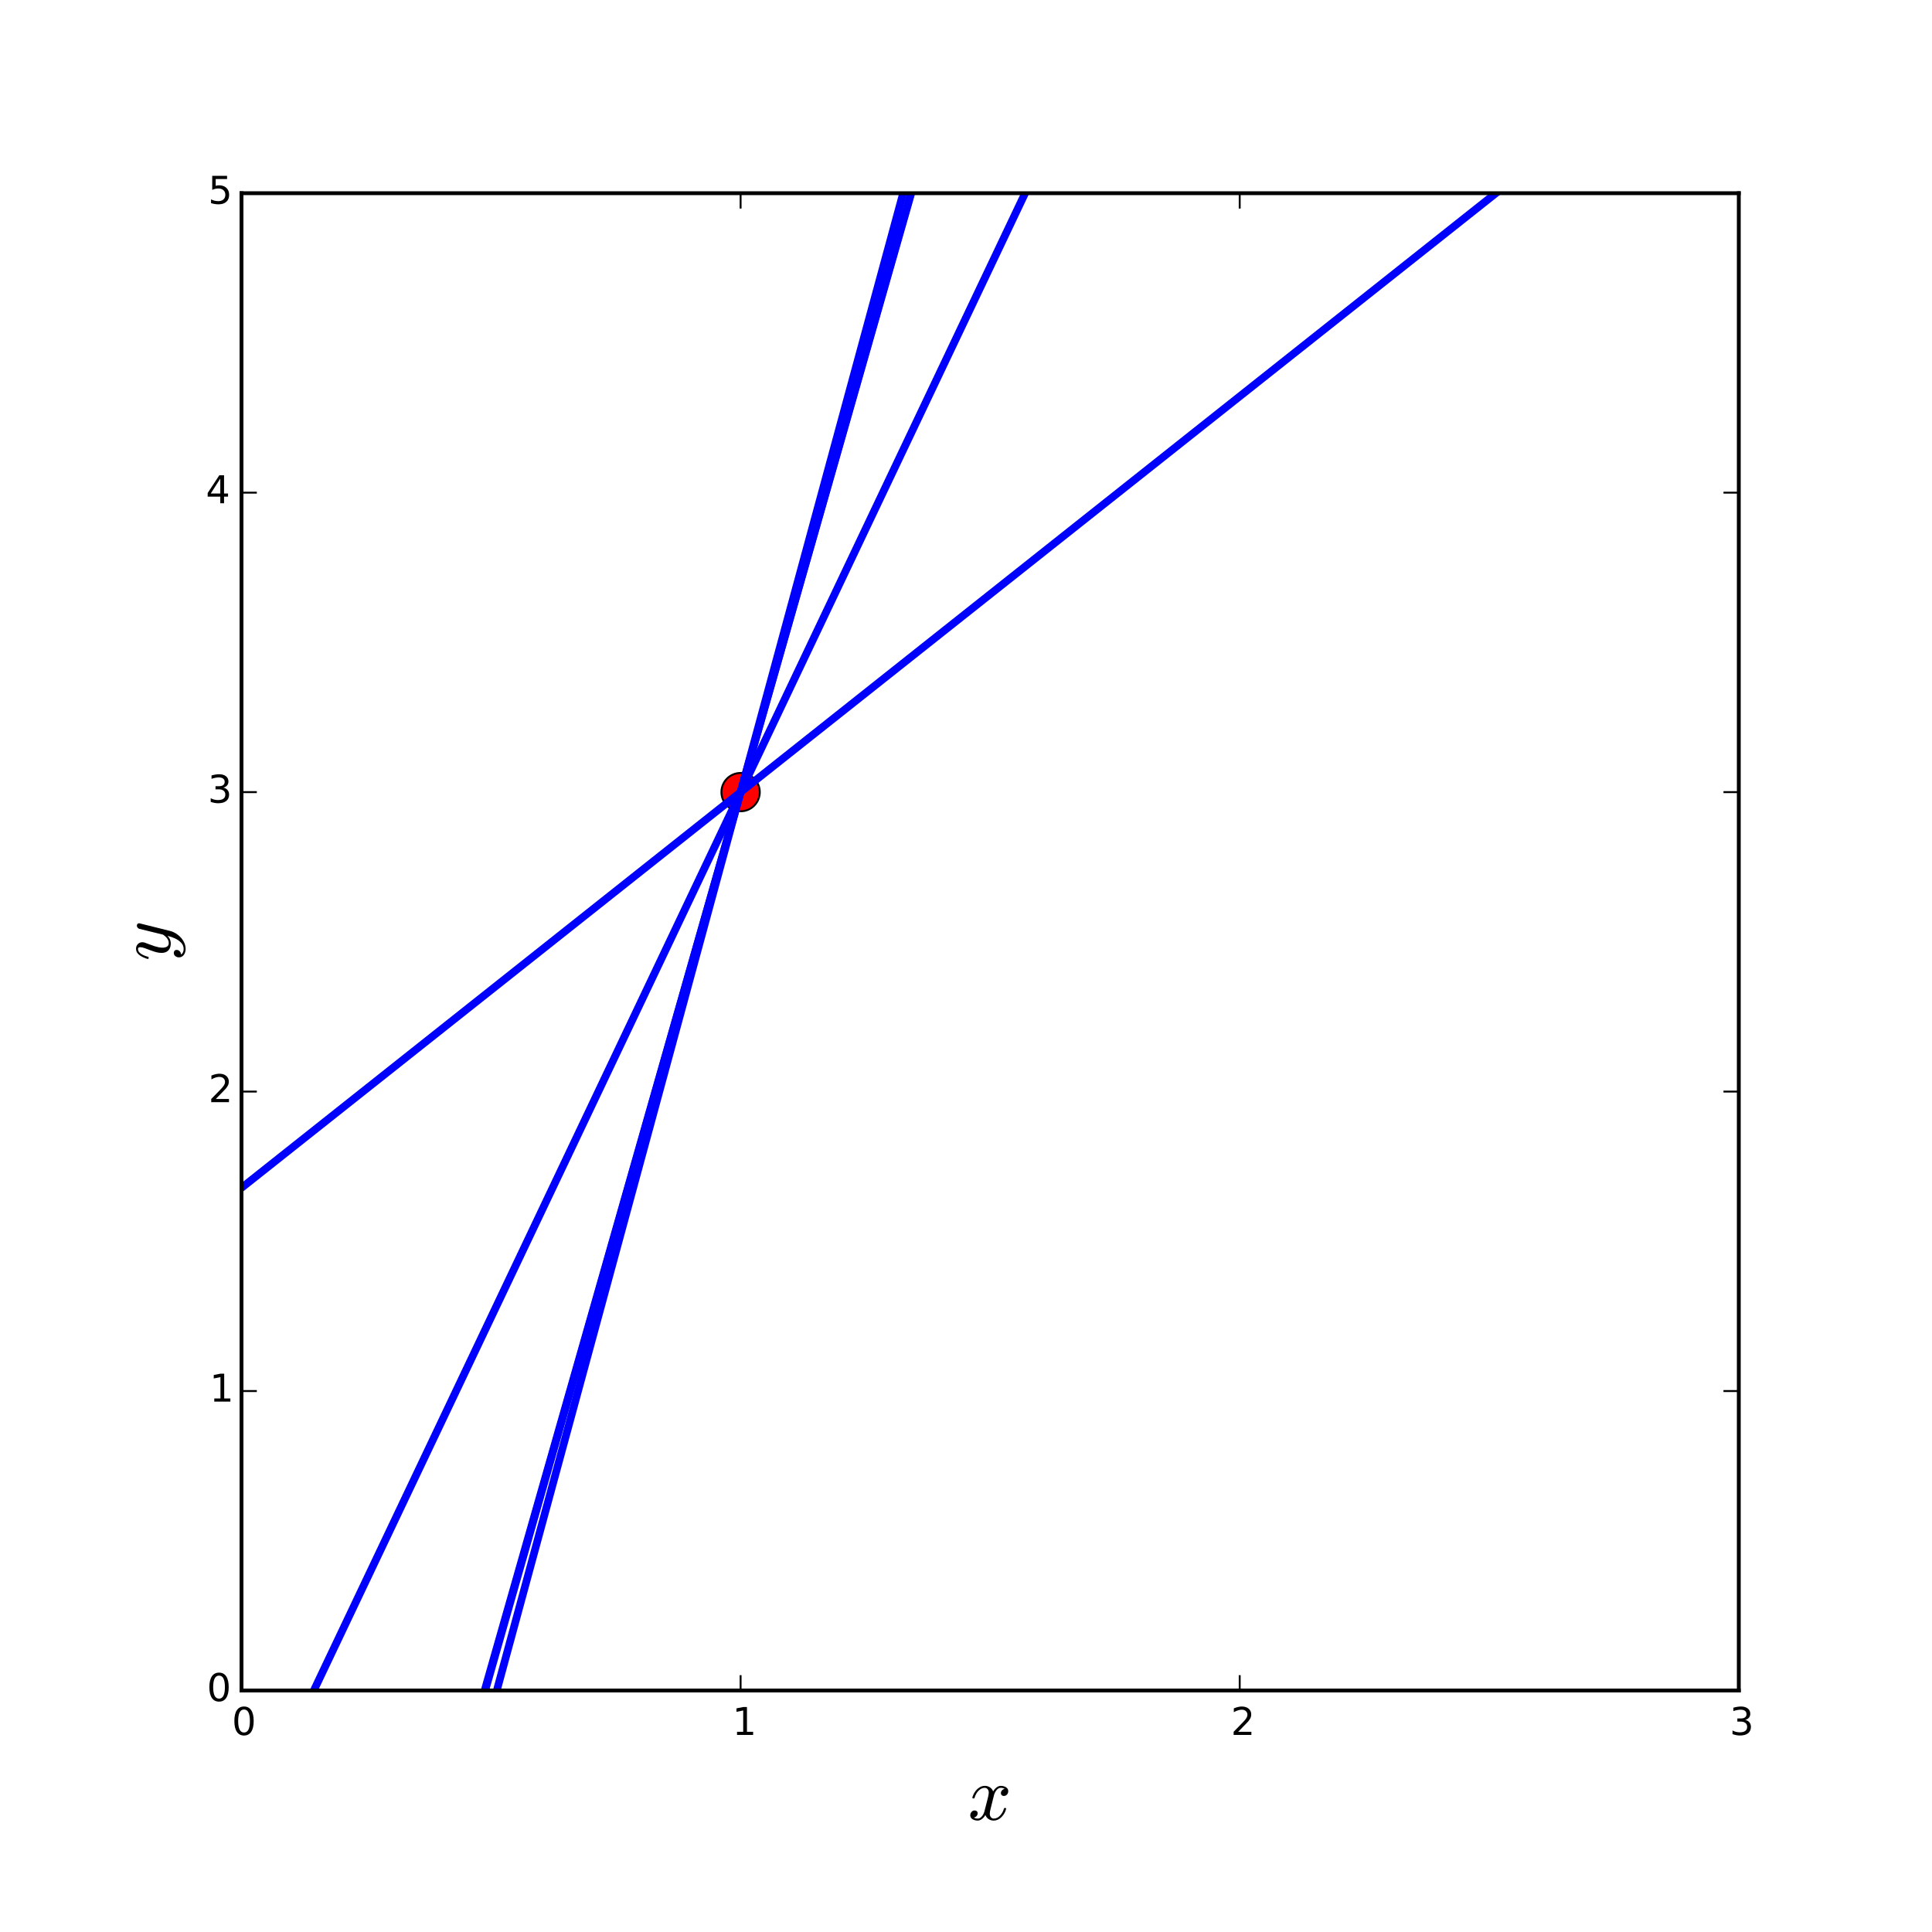
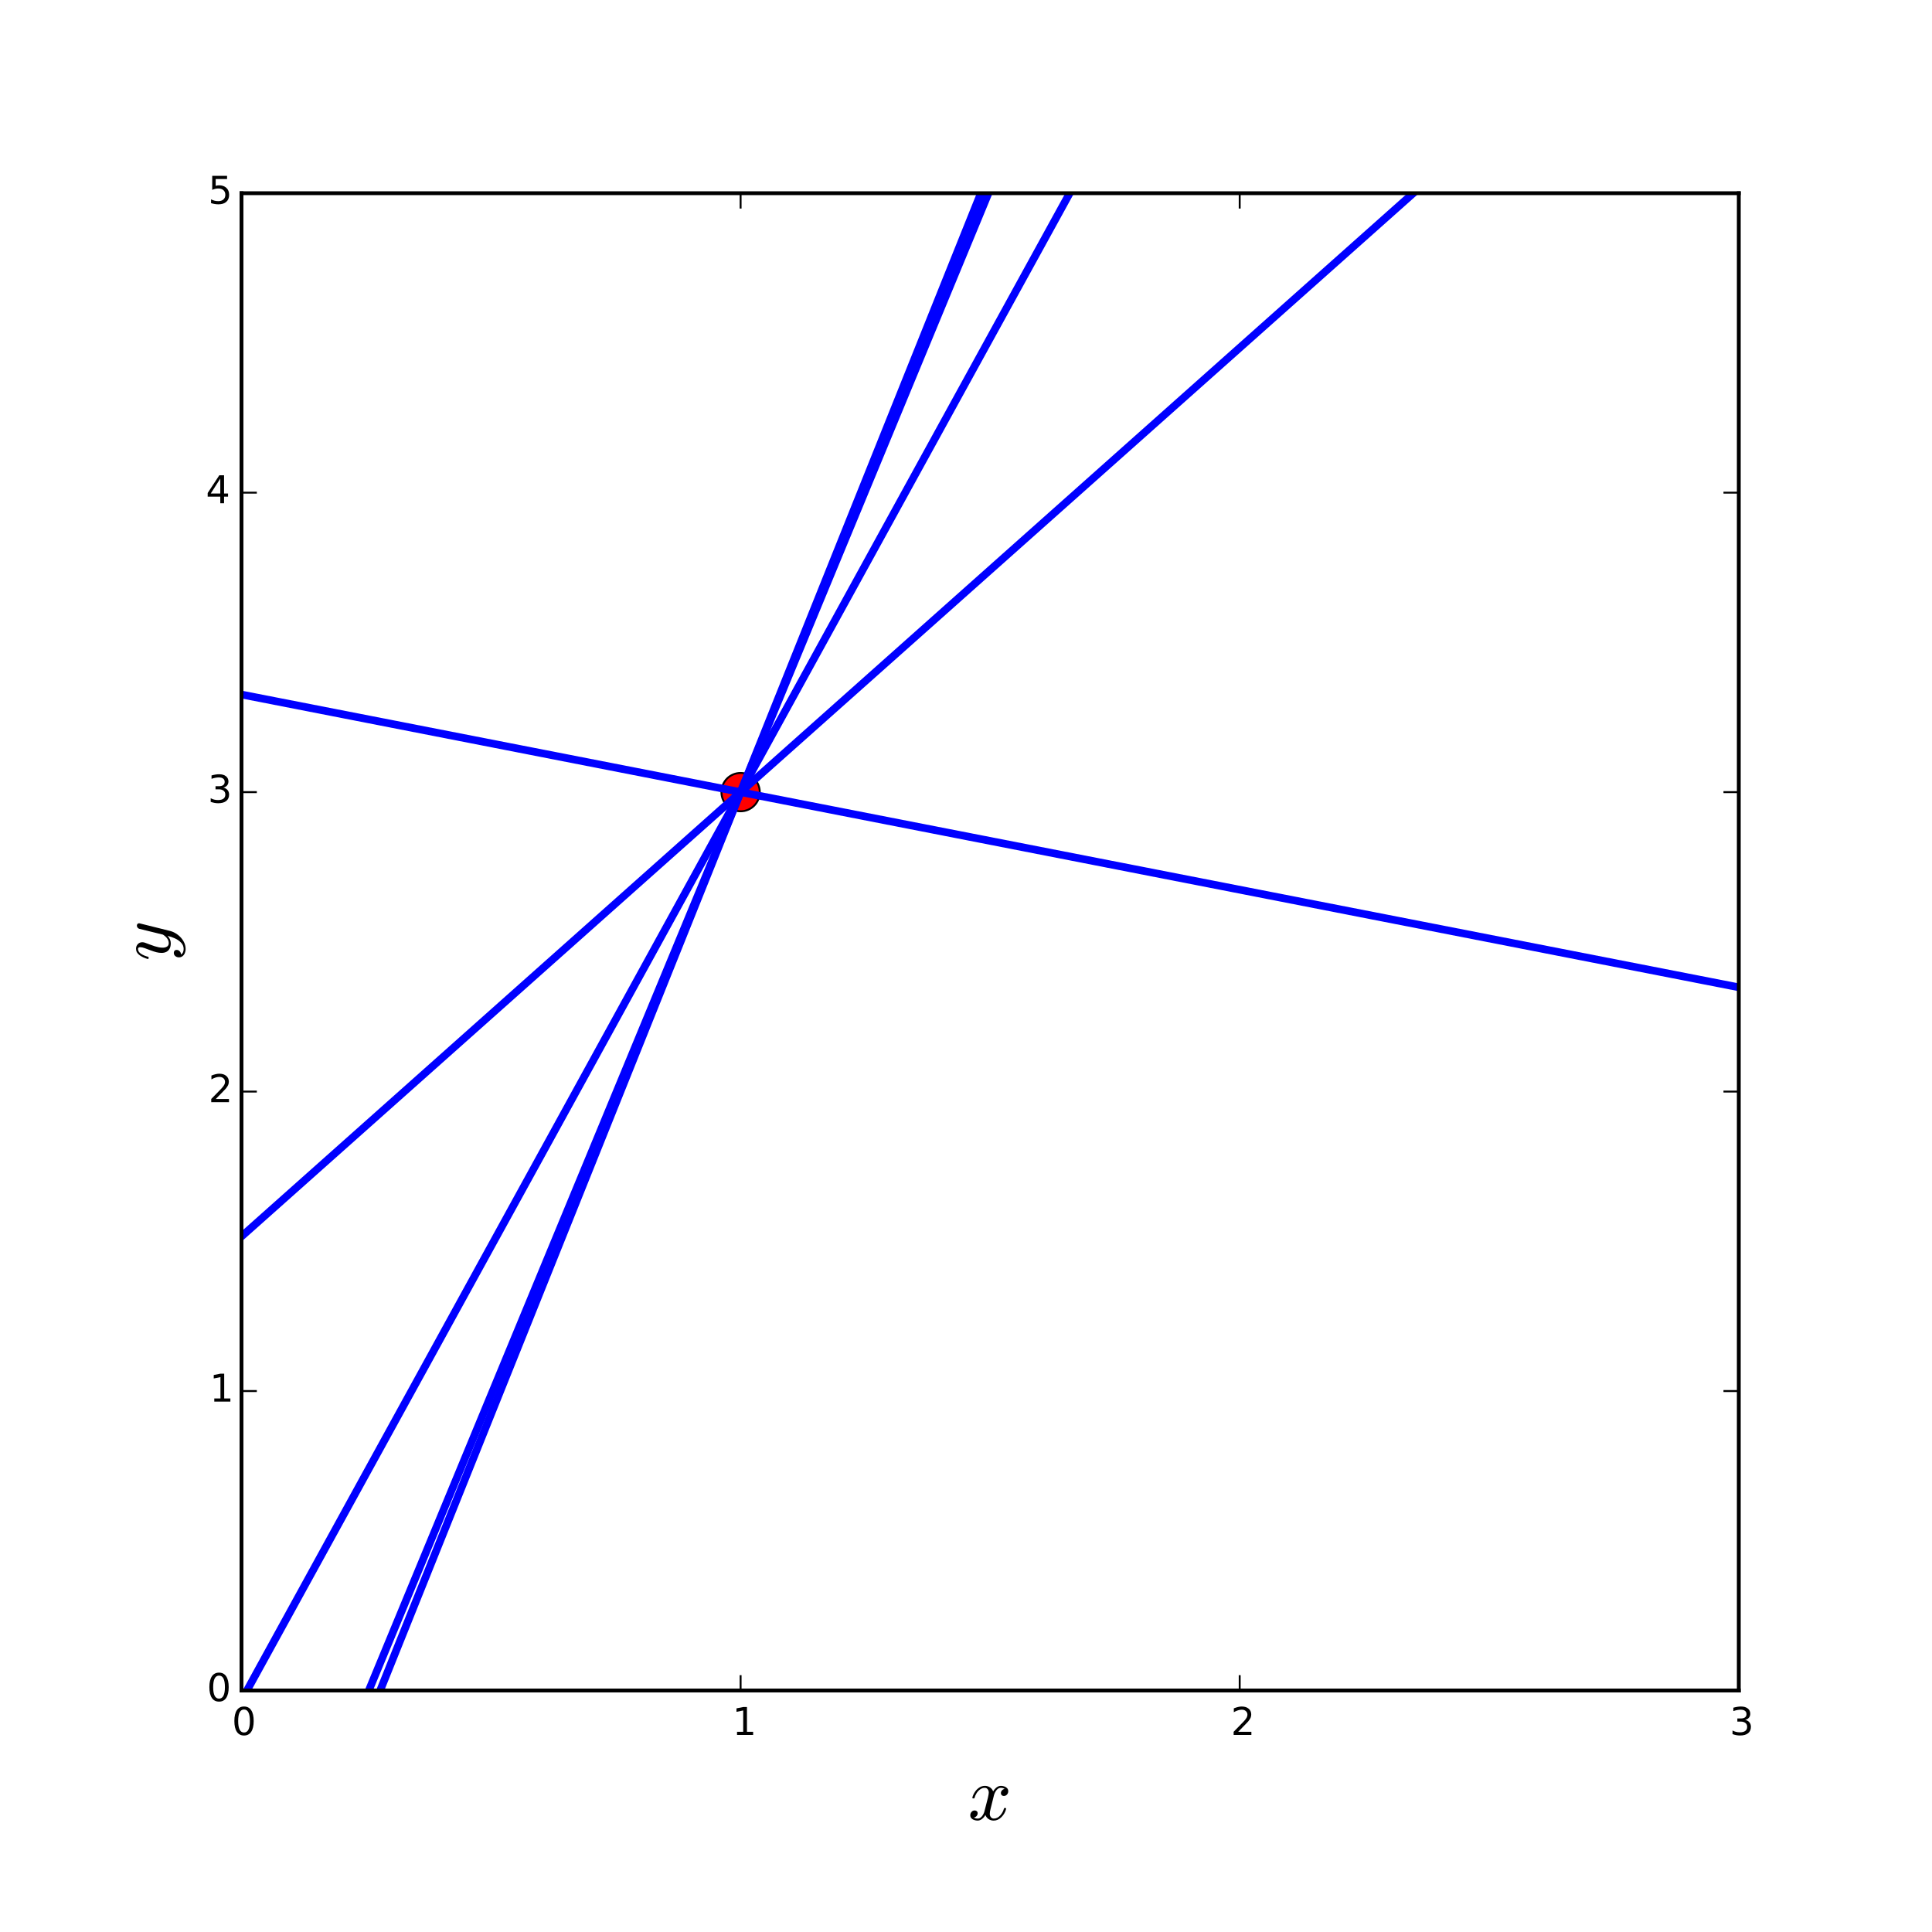
<svg xmlns="http://www.w3.org/2000/svg" xmlns:xlink="http://www.w3.org/1999/xlink" height="504pt" version="1.1" viewBox="0 0 504 504" width="504pt">
  <defs>
    <style type="text/css">
*{stroke-linecap:butt;stroke-linejoin:round;}
  </style>
  </defs>
  <g id="figure_1">
    <g id="patch_1">
      <path d=" M0 504 L504 504 L504 0 L0 0 z " style="fill:#ffffff;" />
    </g>
    <g id="axes_1">
      <g id="patch_2">
        <path d=" M63 441 L453.6 441 L453.6 50.4 L63 50.4 z " style="fill:#ffffff;" />
      </g>
      <g id="line2d_1">
        <defs>
          <path d=" M0 5 C1.326 5 2.598 4.473 3.536 3.536 C4.473 2.598 5 1.326 5 0 C5 -1.326 4.473 -2.598 3.536 -3.536 C2.598 -4.473 1.326 -5 0 -5 C-1.326 -5 -2.598 -4.473 -3.536 -3.536 C-4.473 -2.598 -5 -1.326 -5 0 C-5 1.326 -4.473 2.598 -3.536 3.536 C-2.598 4.473 -1.326 5 0 5 z " id="m8056b39326" style="stroke:#000000;stroke-width:0.5;" />
        </defs>
        <g clip-path="url(#p41d7ee9abc)">
          <use style="fill:#ff0000;stroke:#000000;stroke-width:0.5;" x="193.2" xlink:href="#m8056b39326" y="206.64" />
        </g>
      </g>
      <g id="line2d_2">
-         <path clip-path="url(#p41d7ee9abc)" d=" M63 686.413 M112.232 505 L249.549 -1" style="fill:none;stroke:#0000ff;stroke-linecap:square;stroke-width:2;" />
+         <path clip-path="url(#p41d7ee9abc)" d=" M63 443.589 L307.295 -1" style="fill:none;stroke:#0000ff;stroke-linecap:square;stroke-width:2;" />
      </g>
      <g id="line2d_3">
-         <path clip-path="url(#p41d7ee9abc)" d=" M63 663.592 M108.188 505 L252.363 -1" style="fill:none;stroke:#0000ff;stroke-linecap:square;stroke-width:2;" />
+         <path clip-path="url(#p41d7ee9abc)" d=" M63 181.181 L453.6 257.558" style="fill:none;stroke:#0000ff;stroke-linecap:square;stroke-width:2;" />
      </g>
      <g id="line2d_4">
-         <path clip-path="url(#p41d7ee9abc)" d=" M63 309.882 L453.6 0.156" style="fill:none;stroke:#0000ff;stroke-linecap:square;stroke-width:2;" />
+         <path clip-path="url(#p41d7ee9abc)" d=" M63 531.155 M73.494 505 L276.508 -1" style="fill:none;stroke:#0000ff;stroke-linecap:square;stroke-width:2;" />
      </g>
      <g id="line2d_5">
-         <path clip-path="url(#p41d7ee9abc)" d=" M63 664.639 M108.382 505 L252.228 -1" style="fill:none;stroke:#0000ff;stroke-linecap:square;stroke-width:2;" />
+         <path clip-path="url(#p41d7ee9abc)" d=" M63 322.559 L426.422 -1" style="fill:none;stroke:#0000ff;stroke-linecap:square;stroke-width:2;" />
      </g>
      <g id="line2d_6">
-         <path clip-path="url(#p41d7ee9abc)" d=" M63 480.715 L291.84 -1" style="fill:none;stroke:#0000ff;stroke-linecap:square;stroke-width:2;" />
+         <path clip-path="url(#p41d7ee9abc)" d=" M63 521.241 M69.721 505 L279.133 -1" style="fill:none;stroke:#0000ff;stroke-linecap:square;stroke-width:2;" />
      </g>
      <g id="patch_3">
-         <path d=" M63 441 L453.6 441" style="fill:none;stroke:#000000;stroke-linecap:square;stroke-linejoin:miter;" />
+         <path d=" M63 441 L63 50.4" style="fill:none;stroke:#000000;stroke-linecap:square;stroke-linejoin:miter;" />
      </g>
      <g id="patch_4">
        <path d=" M453.6 441 L453.6 50.4" style="fill:none;stroke:#000000;stroke-linecap:square;stroke-linejoin:miter;" />
      </g>
      <g id="patch_5">
+         <path d=" M63 441 L453.6 441" style="fill:none;stroke:#000000;stroke-linecap:square;stroke-linejoin:miter;" />
+       </g>
+       <g id="patch_6">
        <path d=" M63 50.4 L453.6 50.4" style="fill:none;stroke:#000000;stroke-linecap:square;stroke-linejoin:miter;" />
-       </g>
-       <g id="patch_6">
-         <path d=" M63 441 L63 50.4" style="fill:none;stroke:#000000;stroke-linecap:square;stroke-linejoin:miter;" />
      </g>
      <g id="matplotlib.axis_1">
        <g id="xtick_1">
          <g id="line2d_7">
            <defs>
              <path d=" M0 0 L0 -4" id="mc7db9fdffb" style="stroke:#000000;stroke-width:0.5;" />
            </defs>
            <g>
              <use style="stroke:#000000;stroke-width:0.5;" x="63.0" xlink:href="#mc7db9fdffb" y="441.0" />
            </g>
          </g>
          <g id="line2d_8">
            <defs>
              <path d=" M0 0 L0 4" id="m5a7d422ac3" style="stroke:#000000;stroke-width:0.5;" />
            </defs>
            <g>
              <use style="stroke:#000000;stroke-width:0.5;" x="63.0" xlink:href="#m5a7d422ac3" y="50.4" />
            </g>
          </g>
          <g id="text_1">
            <defs>
              <path d=" M31.781 66.406 Q24.172 66.406 20.328 58.906 Q16.5 51.422 16.5 36.375 Q16.5 21.391 20.328 13.891 Q24.172 6.391 31.781 6.391 Q39.453 6.391 43.281 13.891 Q47.125 21.391 47.125 36.375 Q47.125 51.422 43.281 58.906 Q39.453 66.406 31.781 66.406 M31.781 74.219 Q44.047 74.219 50.516 64.516 Q56.984 54.828 56.984 36.375 Q56.984 17.969 50.516 8.266 Q44.047 -1.422 31.781 -1.422 Q19.531 -1.422 13.062 8.266 Q6.594 17.969 6.594 36.375 Q6.594 54.828 13.062 64.516 Q19.531 74.219 31.781 74.219" id="BitstreamVeraSans-Roman-30" />
            </defs>
            <g transform="translate(60.48047 452.5984)scale(0.1 -0.1)">
              <use xlink:href="#BitstreamVeraSans-Roman-30" />
            </g>
          </g>
        </g>
        <g id="xtick_2">
          <g id="line2d_9">
            <g>
              <use style="stroke:#000000;stroke-width:0.5;" x="193.2" xlink:href="#mc7db9fdffb" y="441.0" />
            </g>
          </g>
          <g id="line2d_10">
            <g>
              <use style="stroke:#000000;stroke-width:0.5;" x="193.2" xlink:href="#m5a7d422ac3" y="50.4" />
            </g>
          </g>
          <g id="text_2">
            <defs>
              <path d=" M12.406 8.297 L28.516 8.297 L28.516 63.922 L10.984 60.406 L10.984 69.391 L28.422 72.906 L38.281 72.906 L38.281 8.297 L54.391 8.297 L54.391 0 L12.406 0 z " id="BitstreamVeraSans-Roman-31" />
            </defs>
            <g transform="translate(191.0297 452.5984)scale(0.1 -0.1)">
              <use xlink:href="#BitstreamVeraSans-Roman-31" />
            </g>
          </g>
        </g>
        <g id="xtick_3">
          <g id="line2d_11">
            <g>
              <use style="stroke:#000000;stroke-width:0.5;" x="323.4" xlink:href="#mc7db9fdffb" y="441.0" />
            </g>
          </g>
          <g id="line2d_12">
            <g>
              <use style="stroke:#000000;stroke-width:0.5;" x="323.4" xlink:href="#m5a7d422ac3" y="50.4" />
            </g>
          </g>
          <g id="text_3">
            <defs>
              <path d=" M19.188 8.297 L53.609 8.297 L53.609 0 L7.328 0 L7.328 8.297 Q12.938 14.109 22.625 23.891 Q32.328 33.688 34.812 36.531 Q39.547 41.844 41.422 45.531 Q43.312 49.219 43.312 52.781 Q43.312 58.594 39.234 62.25 Q35.156 65.922 28.609 65.922 Q23.969 65.922 18.812 64.312 Q13.672 62.703 7.812 59.422 L7.812 69.391 Q13.766 71.781 18.938 73 Q24.125 74.219 28.422 74.219 Q39.75 74.219 46.484 68.547 Q53.219 62.891 53.219 53.422 Q53.219 48.922 51.531 44.891 Q49.859 40.875 45.406 35.406 Q44.188 33.984 37.641 27.219 Q31.109 20.453 19.188 8.297" id="BitstreamVeraSans-Roman-32" />
            </defs>
            <g transform="translate(321.0859 452.5984)scale(0.1 -0.1)">
              <use xlink:href="#BitstreamVeraSans-Roman-32" />
            </g>
          </g>
        </g>
        <g id="xtick_4">
          <g id="line2d_13">
            <g>
              <use style="stroke:#000000;stroke-width:0.5;" x="453.6" xlink:href="#mc7db9fdffb" y="441.0" />
            </g>
          </g>
          <g id="line2d_14">
            <g>
              <use style="stroke:#000000;stroke-width:0.5;" x="453.6" xlink:href="#m5a7d422ac3" y="50.4" />
            </g>
          </g>
          <g id="text_4">
            <defs>
              <path d=" M40.578 39.312 Q47.656 37.797 51.625 33 Q55.609 28.219 55.609 21.188 Q55.609 10.406 48.188 4.484 Q40.766 -1.422 27.094 -1.422 Q22.516 -1.422 17.656 -0.516 Q12.797 0.391 7.625 2.203 L7.625 11.719 Q11.719 9.328 16.594 8.109 Q21.484 6.891 26.812 6.891 Q36.078 6.891 40.938 10.547 Q45.797 14.203 45.797 21.188 Q45.797 27.641 41.281 31.266 Q36.766 34.906 28.719 34.906 L20.219 34.906 L20.219 43.016 L29.109 43.016 Q36.375 43.016 40.234 45.922 Q44.094 48.828 44.094 54.297 Q44.094 59.906 40.109 62.906 Q36.141 65.922 28.719 65.922 Q24.656 65.922 20.016 65.031 Q15.375 64.156 9.812 62.312 L9.812 71.094 Q15.438 72.656 20.344 73.438 Q25.25 74.219 29.594 74.219 Q40.828 74.219 47.359 69.109 Q53.906 64.016 53.906 55.328 Q53.906 49.266 50.438 45.094 Q46.969 40.922 40.578 39.312" id="BitstreamVeraSans-Roman-33" />
            </defs>
            <g transform="translate(451.2008 452.5984)scale(0.1 -0.1)">
              <use xlink:href="#BitstreamVeraSans-Roman-33" />
            </g>
          </g>
        </g>
        <g id="text_5">
          <defs>
            <path d=" M7.812 2.875 Q9.578 1.516 12.797 1.516 Q15.922 1.516 18.312 4.516 Q20.703 7.516 21.578 11.078 L26.125 28.812 Q27.203 33.641 27.203 35.406 Q27.203 37.891 25.812 39.75 Q24.422 41.609 21.922 41.609 Q18.75 41.609 15.969 39.625 Q13.188 37.641 11.281 34.594 Q9.375 31.547 8.594 28.422 Q8.406 27.781 7.812 27.781 L6.594 27.781 Q5.812 27.781 5.812 28.719 L5.812 29 Q6.781 32.719 9.125 36.25 Q11.469 39.797 14.859 41.984 Q18.266 44.188 22.125 44.188 Q25.781 44.188 28.734 42.234 Q31.688 40.281 32.906 36.922 Q34.625 39.984 37.281 42.078 Q39.938 44.188 43.109 44.188 Q45.266 44.188 47.5 43.422 Q49.75 42.672 51.172 41.109 Q52.594 39.547 52.594 37.203 Q52.594 34.672 50.953 32.828 Q49.312 31 46.781 31 Q45.172 31 44.094 32.031 Q43.016 33.062 43.016 34.625 Q43.016 36.719 44.453 38.297 Q45.906 39.891 47.906 40.188 Q46.094 41.609 42.922 41.609 Q39.703 41.609 37.328 38.625 Q34.969 35.641 33.984 31.984 L29.594 14.312 Q28.516 10.297 28.516 7.719 Q28.516 5.172 29.953 3.344 Q31.391 1.516 33.797 1.516 Q38.484 1.516 42.156 5.641 Q45.844 9.766 47.016 14.703 Q47.219 15.281 47.797 15.281 L49.031 15.281 Q49.422 15.281 49.656 15.016 Q49.906 14.75 49.906 14.406 Q49.906 14.312 49.812 14.109 Q48.391 8.156 43.844 3.516 Q39.312 -1.125 33.594 -1.125 Q29.938 -1.125 26.984 0.844 Q24.031 2.828 22.797 6.203 Q21.234 3.266 18.469 1.062 Q15.719 -1.125 12.594 -1.125 Q10.453 -1.125 8.172 -0.359 Q5.906 0.391 4.484 1.953 Q3.078 3.516 3.078 5.906 Q3.078 8.25 4.703 10.172 Q6.344 12.109 8.797 12.109 Q10.453 12.109 11.578 11.109 Q12.703 10.109 12.703 8.5 Q12.703 6.391 11.297 4.828 Q9.906 3.266 7.812 2.875" id="Cmmi10-78" />
          </defs>
          <g transform="translate(252.5 474.875)scale(0.2 -0.2)">
            <use transform="translate(0.0 0.8125)" xlink:href="#Cmmi10-78" />
          </g>
        </g>
      </g>
      <g id="matplotlib.axis_2">
        <g id="ytick_1">
          <g id="line2d_15">
            <defs>
              <path d=" M0 0 L4 0" id="md7965d1ba0" style="stroke:#000000;stroke-width:0.5;" />
            </defs>
            <g>
              <use style="stroke:#000000;stroke-width:0.5;" x="63.0" xlink:href="#md7965d1ba0" y="441.0" />
            </g>
          </g>
          <g id="line2d_16">
            <defs>
              <path d=" M0 0 L-4 0" id="md9a1c1a7cd" style="stroke:#000000;stroke-width:0.5;" />
            </defs>
            <g>
              <use style="stroke:#000000;stroke-width:0.5;" x="453.6" xlink:href="#md9a1c1a7cd" y="441.0" />
            </g>
          </g>
          <g id="text_6">
            <g transform="translate(53.96094 443.7594)scale(0.1 -0.1)">
              <use xlink:href="#BitstreamVeraSans-Roman-30" />
            </g>
          </g>
        </g>
        <g id="ytick_2">
          <g id="line2d_17">
            <g>
              <use style="stroke:#000000;stroke-width:0.5;" x="63.0" xlink:href="#md7965d1ba0" y="362.88" />
            </g>
          </g>
          <g id="line2d_18">
            <g>
              <use style="stroke:#000000;stroke-width:0.5;" x="453.6" xlink:href="#md9a1c1a7cd" y="362.88" />
            </g>
          </g>
          <g id="text_7">
            <g transform="translate(54.65937 365.6394)scale(0.1 -0.1)">
              <use xlink:href="#BitstreamVeraSans-Roman-31" />
            </g>
          </g>
        </g>
        <g id="ytick_3">
          <g id="line2d_19">
            <g>
              <use style="stroke:#000000;stroke-width:0.5;" x="63.0" xlink:href="#md7965d1ba0" y="284.76" />
            </g>
          </g>
          <g id="line2d_20">
            <g>
              <use style="stroke:#000000;stroke-width:0.5;" x="453.6" xlink:href="#md9a1c1a7cd" y="284.76" />
            </g>
          </g>
          <g id="text_8">
            <g transform="translate(54.37188 287.5194)scale(0.1 -0.1)">
              <use xlink:href="#BitstreamVeraSans-Roman-32" />
            </g>
          </g>
        </g>
        <g id="ytick_4">
          <g id="line2d_21">
            <g>
              <use style="stroke:#000000;stroke-width:0.5;" x="63.0" xlink:href="#md7965d1ba0" y="206.64" />
            </g>
          </g>
          <g id="line2d_22">
            <g>
              <use style="stroke:#000000;stroke-width:0.5;" x="453.6" xlink:href="#md9a1c1a7cd" y="206.64" />
            </g>
          </g>
          <g id="text_9">
            <g transform="translate(54.20156 209.3994)scale(0.1 -0.1)">
              <use xlink:href="#BitstreamVeraSans-Roman-33" />
            </g>
          </g>
        </g>
        <g id="ytick_5">
          <g id="line2d_23">
            <g>
              <use style="stroke:#000000;stroke-width:0.5;" x="63.0" xlink:href="#md7965d1ba0" y="128.52" />
            </g>
          </g>
          <g id="line2d_24">
            <g>
              <use style="stroke:#000000;stroke-width:0.5;" x="453.6" xlink:href="#md9a1c1a7cd" y="128.52" />
            </g>
          </g>
          <g id="text_10">
            <defs>
              <path d=" M37.797 64.312 L12.891 25.391 L37.797 25.391 z  M35.203 72.906 L47.609 72.906 L47.609 25.391 L58.016 25.391 L58.016 17.188 L47.609 17.188 L47.609 0 L37.797 0 L37.797 17.188 L4.891 17.188 L4.891 26.703 z " id="BitstreamVeraSans-Roman-34" />
            </defs>
            <g transform="translate(53.6875 131.2794)scale(0.1 -0.1)">
              <use xlink:href="#BitstreamVeraSans-Roman-34" />
            </g>
          </g>
        </g>
        <g id="ytick_6">
          <g id="line2d_25">
            <g>
              <use style="stroke:#000000;stroke-width:0.5;" x="63.0" xlink:href="#md7965d1ba0" y="50.4" />
            </g>
          </g>
          <g id="line2d_26">
            <g>
              <use style="stroke:#000000;stroke-width:0.5;" x="453.6" xlink:href="#md9a1c1a7cd" y="50.4" />
            </g>
          </g>
          <g id="text_11">
            <defs>
              <path d=" M10.797 72.906 L49.516 72.906 L49.516 64.594 L19.828 64.594 L19.828 46.734 Q21.969 47.469 24.109 47.828 Q26.266 48.188 28.422 48.188 Q40.625 48.188 47.75 41.5 Q54.891 34.812 54.891 23.391 Q54.891 11.625 47.562 5.094 Q40.234 -1.422 26.906 -1.422 Q22.312 -1.422 17.547 -0.641 Q12.797 0.141 7.719 1.703 L7.719 11.625 Q12.109 9.234 16.797 8.062 Q21.484 6.891 26.703 6.891 Q35.156 6.891 40.078 11.328 Q45.016 15.766 45.016 23.391 Q45.016 31 40.078 35.438 Q35.156 39.891 26.703 39.891 Q22.75 39.891 18.812 39.016 Q14.891 38.141 10.797 36.281 z " id="BitstreamVeraSans-Roman-35" />
            </defs>
            <g transform="translate(54.28281 53.15937)scale(0.1 -0.1)">
              <use xlink:href="#BitstreamVeraSans-Roman-35" />
            </g>
          </g>
        </g>
        <g id="text_12">
          <defs>
            <path d=" M8.406 -14.312 Q10.5 -17.922 15.719 -17.922 Q20.453 -17.922 23.922 -14.594 Q27.391 -11.281 29.516 -6.562 Q31.641 -1.859 32.812 3.078 Q28.375 -1.125 23.188 -1.125 Q19.234 -1.125 16.453 0.234 Q13.672 1.609 12.125 4.312 Q10.594 7.031 10.594 10.891 Q10.594 14.156 11.469 17.594 Q12.359 21.047 13.938 25.266 Q15.531 29.5 16.703 32.625 Q18.016 36.281 18.016 38.625 Q18.016 41.609 15.828 41.609 Q11.859 41.609 9.297 37.531 Q6.734 33.453 5.516 28.422 Q5.328 27.781 4.688 27.781 L3.516 27.781 Q2.688 27.781 2.688 28.719 L2.688 29 Q4.297 34.969 7.609 39.578 Q10.938 44.188 16.016 44.188 Q19.578 44.188 22.047 41.844 Q24.516 39.5 24.516 35.891 Q24.516 34.031 23.688 31.984 Q23.25 30.766 21.688 26.656 Q20.125 22.562 19.281 19.875 Q18.453 17.188 17.922 14.594 Q17.391 12.016 17.391 9.422 Q17.391 6.109 18.797 3.812 Q20.219 1.516 23.297 1.516 Q29.5 1.516 34.422 9.078 L42 39.891 Q42.328 41.219 43.547 42.156 Q44.781 43.109 46.188 43.109 Q47.406 43.109 48.312 42.328 Q49.219 41.547 49.219 40.281 Q49.219 39.703 49.125 39.5 L39.203 -0.297 Q37.891 -5.422 34.375 -10.109 Q30.859 -14.797 25.906 -17.656 Q20.953 -20.516 15.578 -20.516 Q12.984 -20.516 10.438 -19.5 Q7.906 -18.5 6.344 -16.5 Q4.781 -14.5 4.781 -11.812 Q4.781 -9.078 6.391 -7.078 Q8.016 -5.078 10.688 -5.078 Q12.312 -5.078 13.406 -6.078 Q14.5 -7.078 14.5 -8.688 Q14.5 -10.984 12.781 -12.688 Q11.078 -14.406 8.797 -14.406 Q8.688 -14.359 8.594 -14.328 Q8.5 -14.312 8.406 -14.312" id="Cmmi10-79" />
          </defs>
          <g transform="translate(44.4875 250.7)rotate(-90.0)scale(0.2 -0.2)">
            <use transform="translate(0.0 0.8125)" xlink:href="#Cmmi10-79" />
          </g>
        </g>
      </g>
    </g>
  </g>
  <defs>
    <clipPath id="p41d7ee9abc">
      <rect height="390.6" width="390.6" x="63.0" y="50.4" />
    </clipPath>
  </defs>
</svg>
